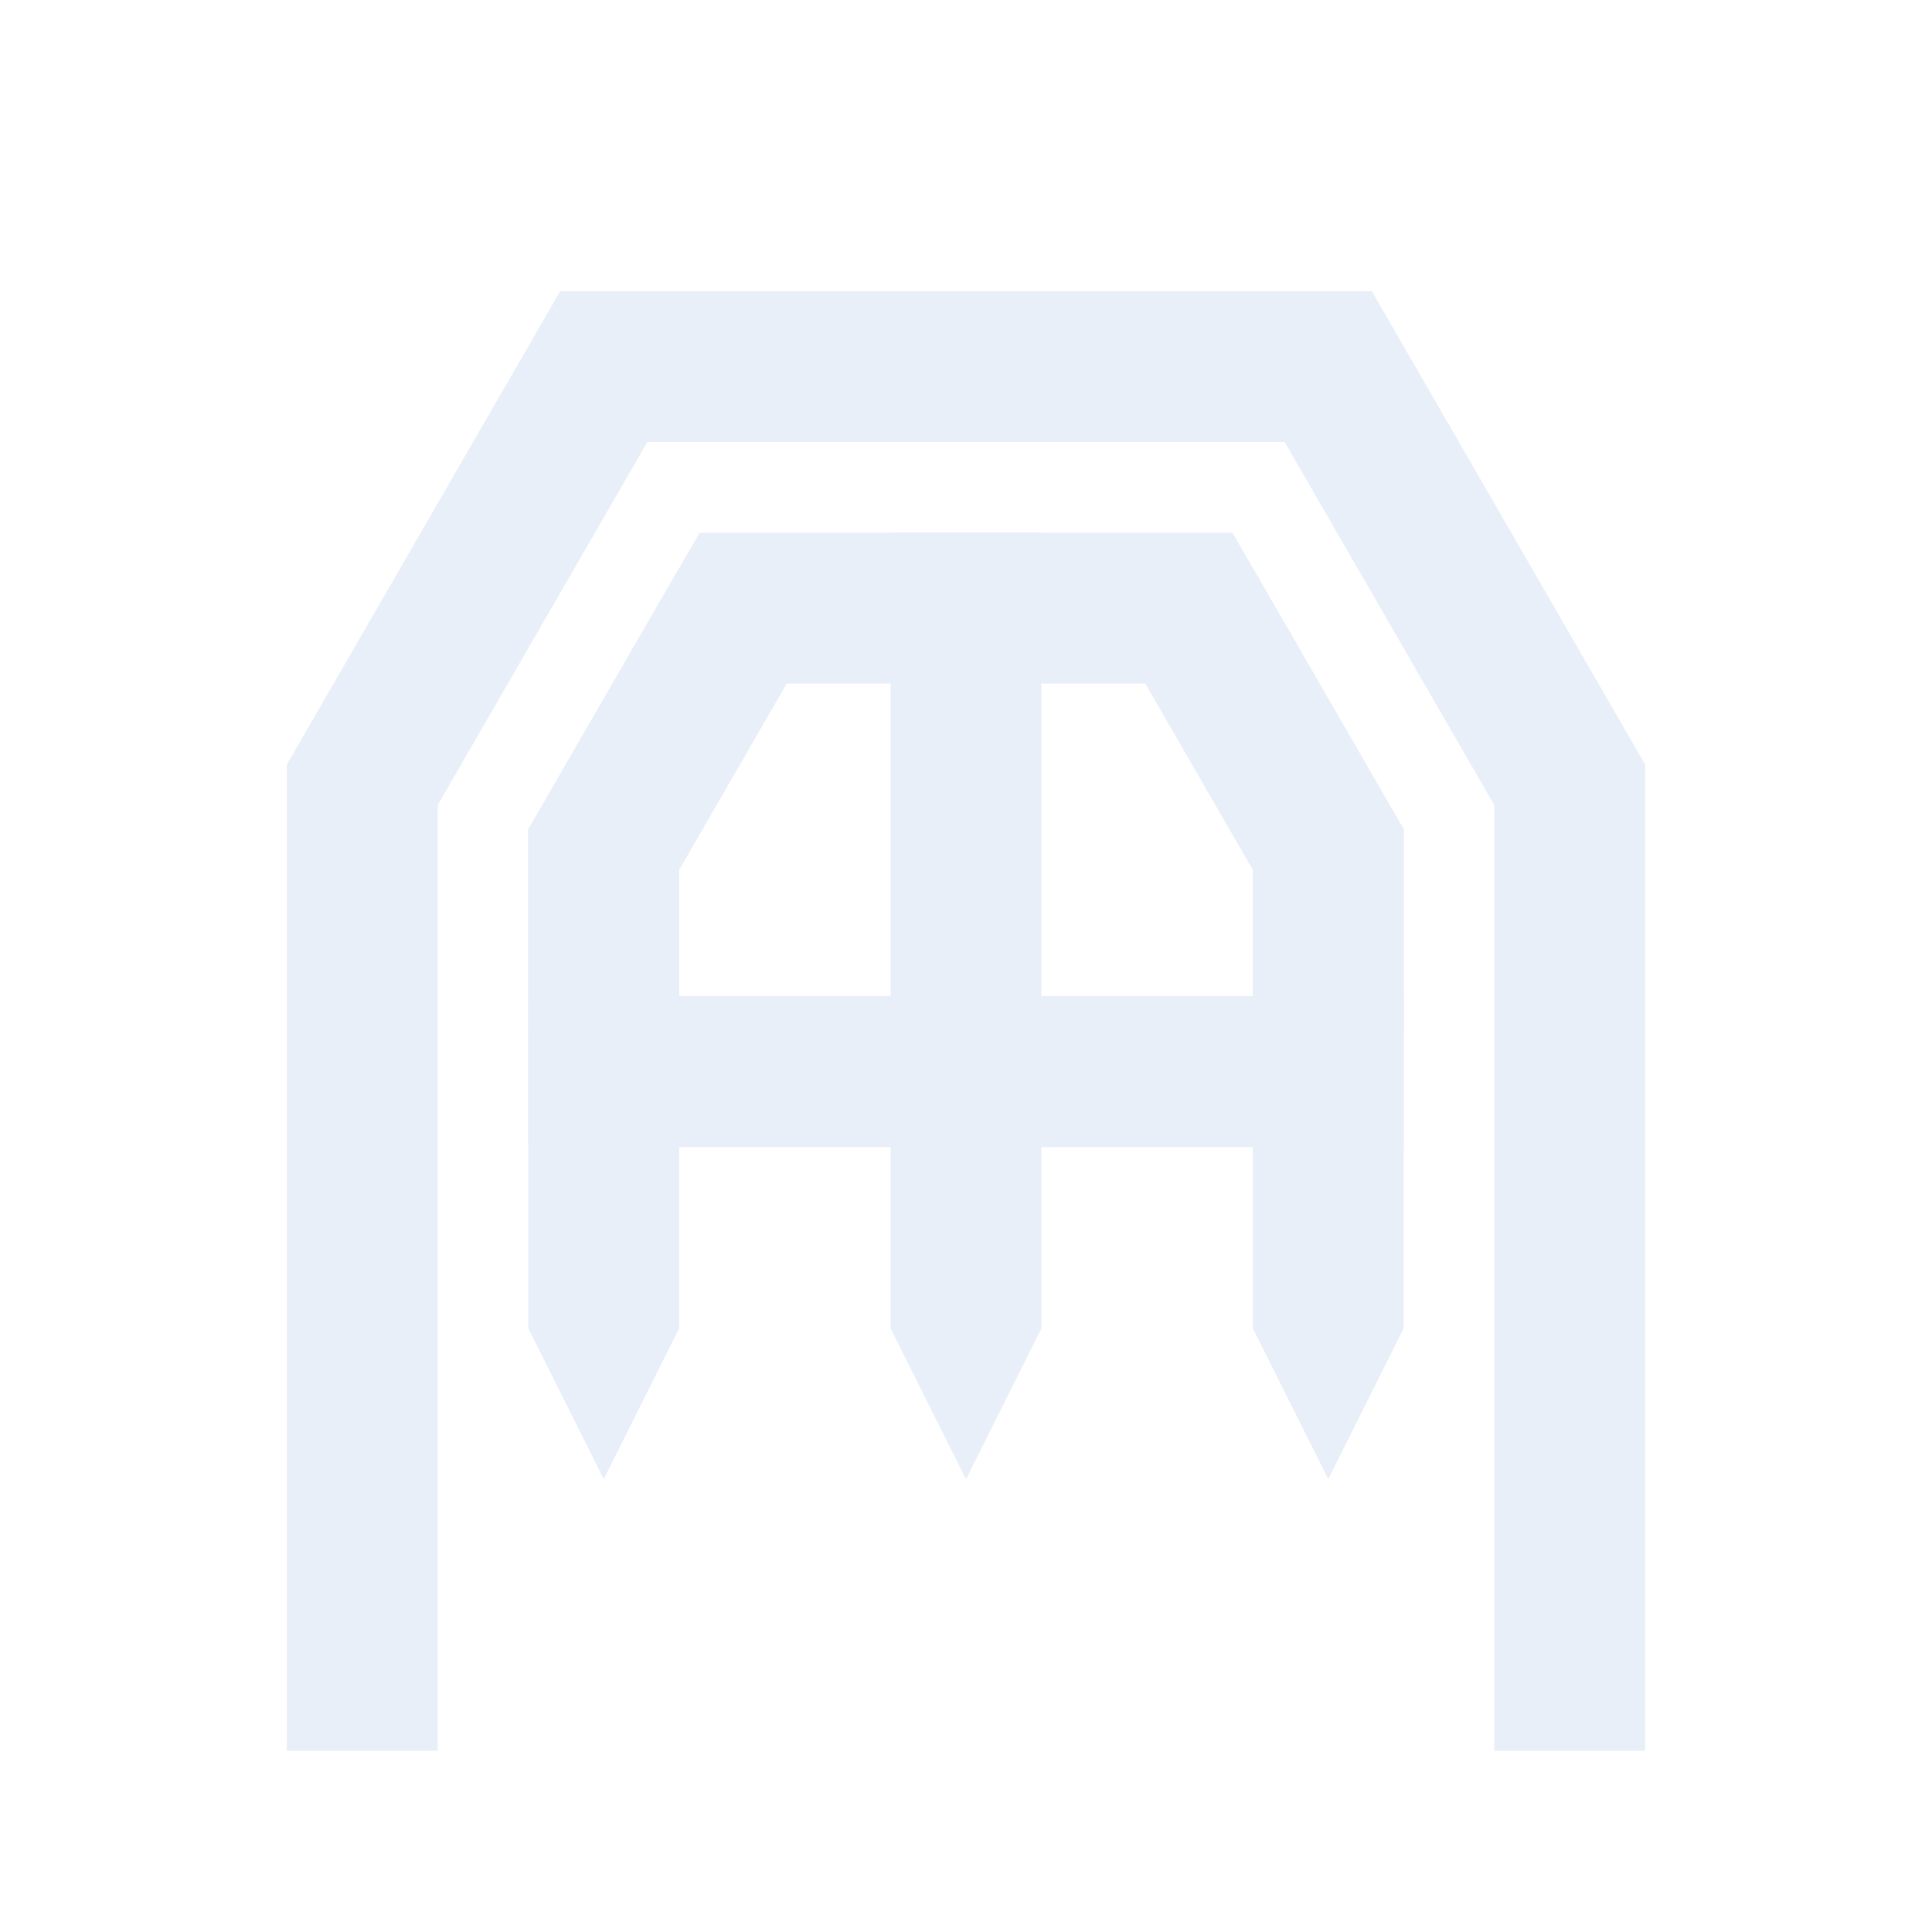
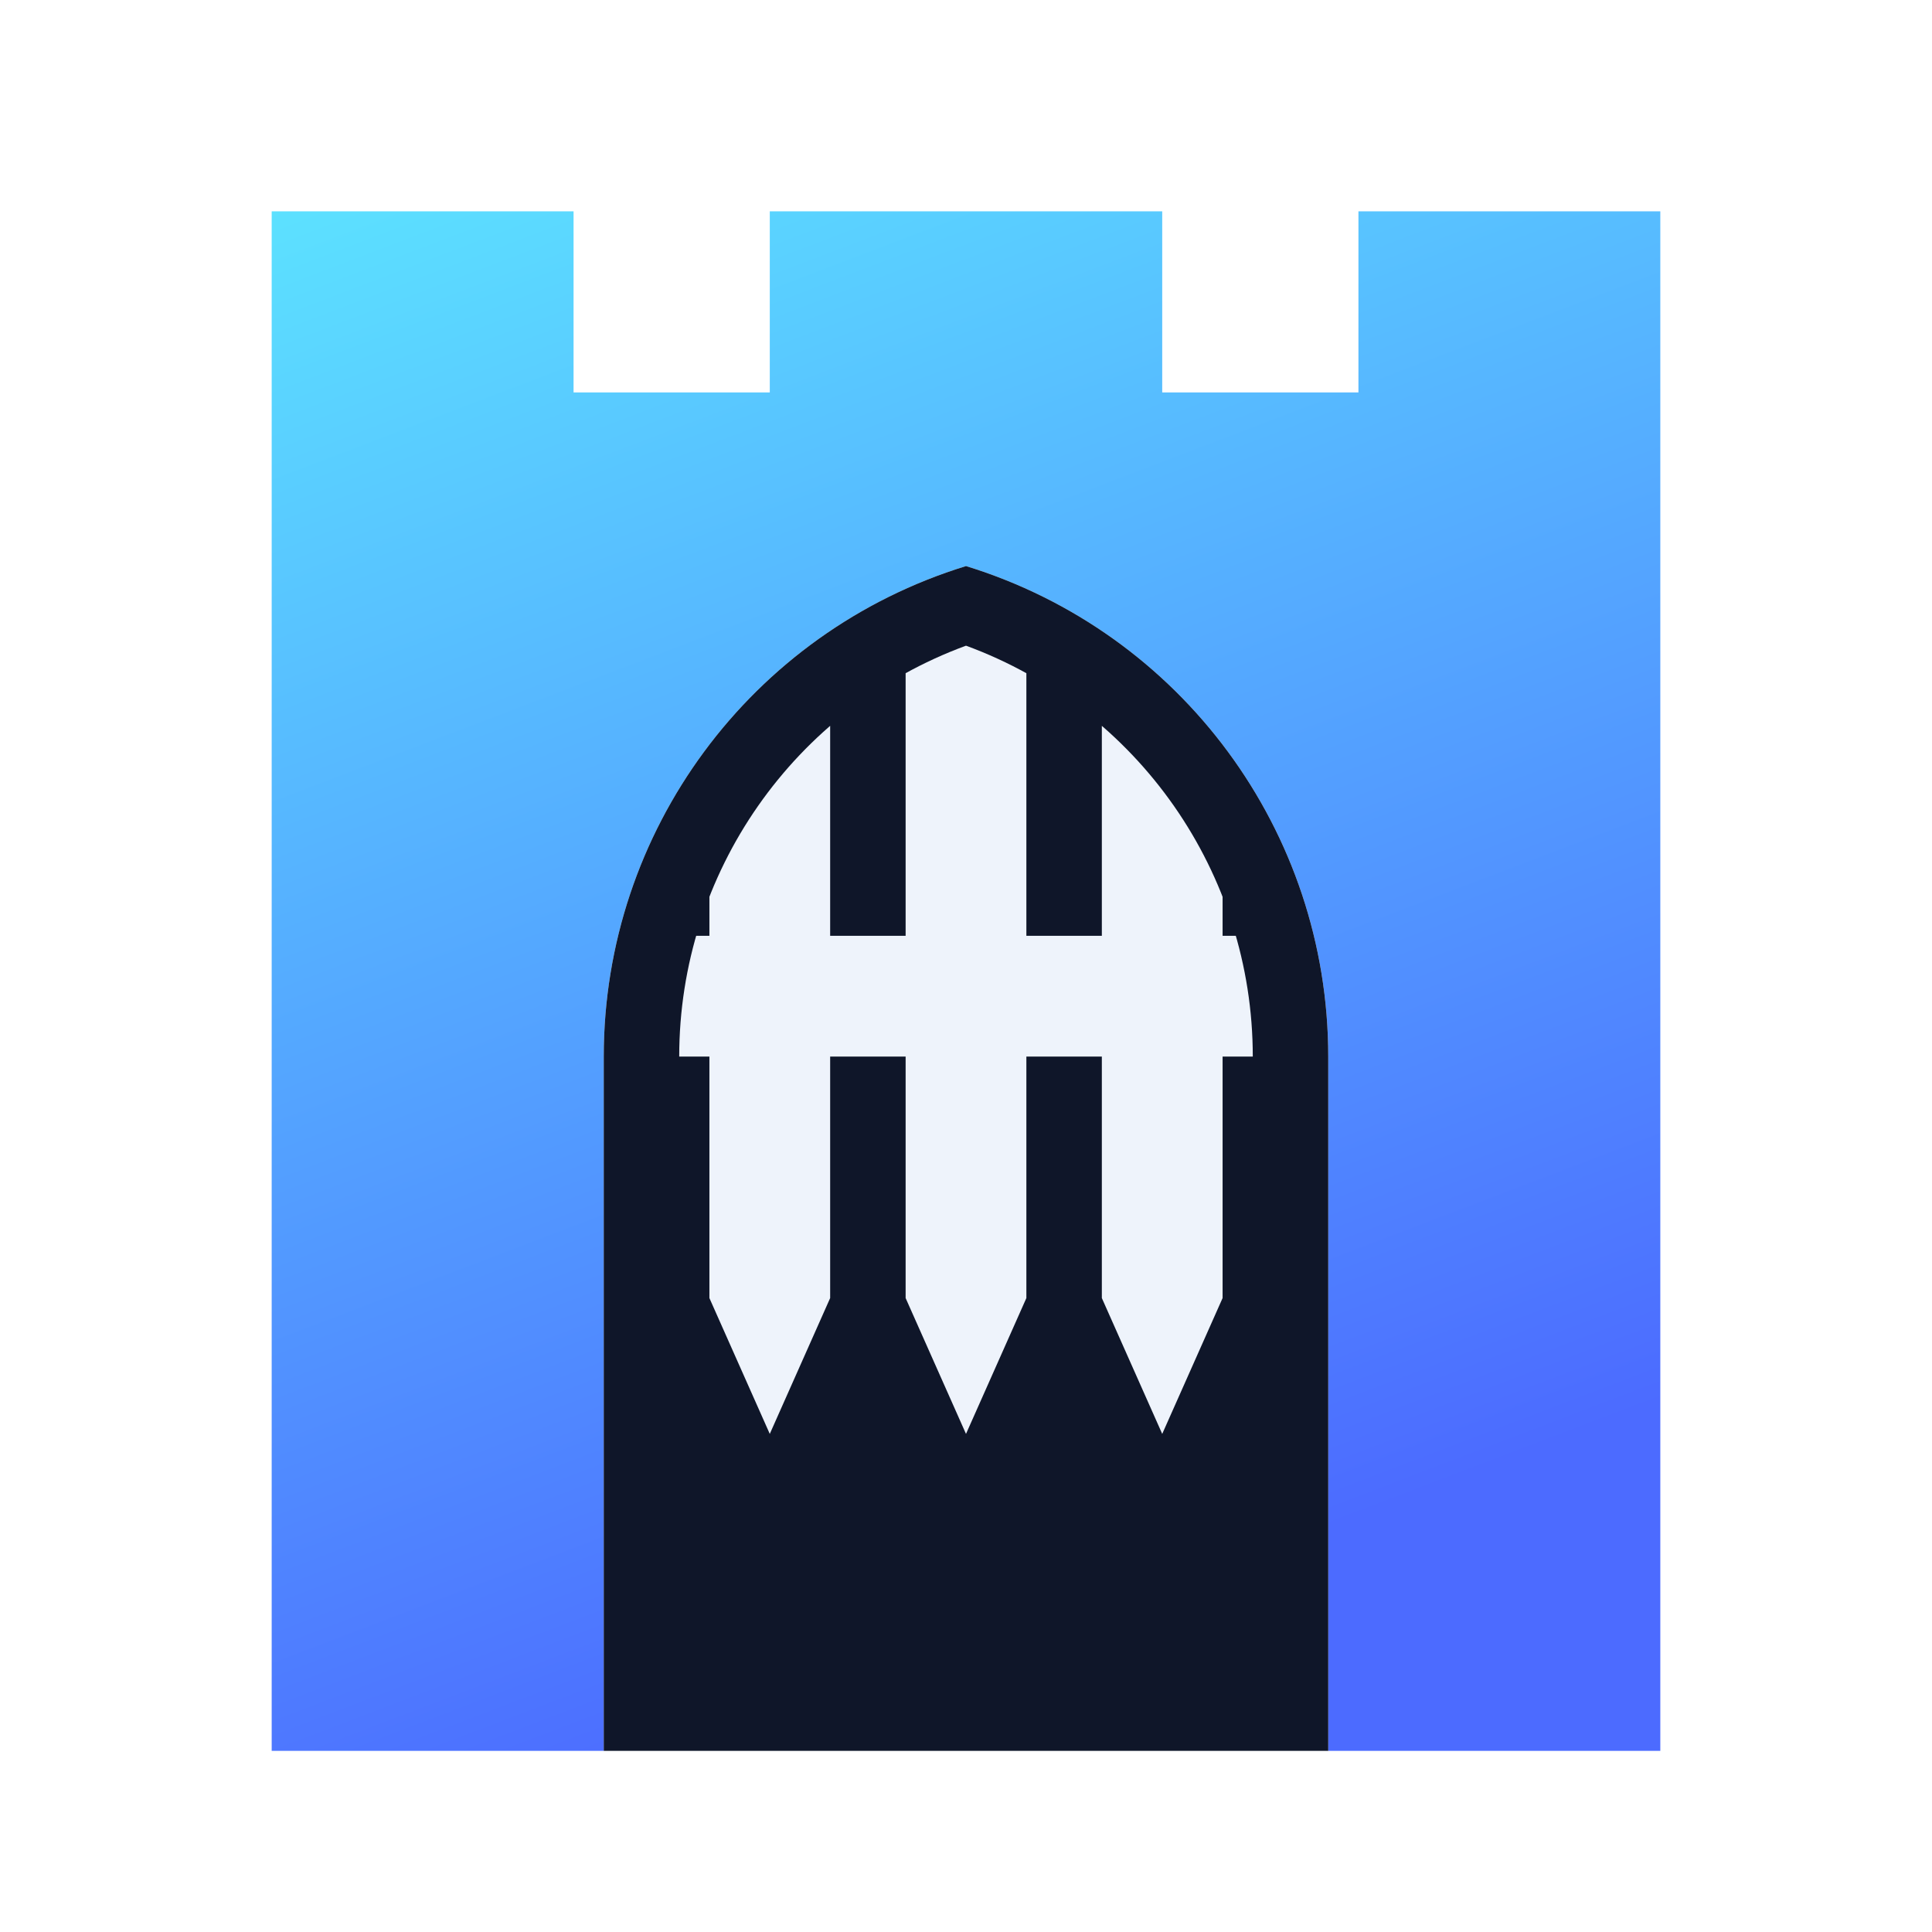
<svg xmlns="http://www.w3.org/2000/svg" width="64" height="64" viewBox="0 0 64 64" role="img" aria-label="Portcullis mark">
  <defs>
-     <clipPath id="mc">
-       <polygon points="17.500,58.000 17.500,27.474 23.175,17.644 40.825,17.644 46.500,27.474 46.500,58.000" />
+     <linearGradient id="mt" x1="0" y1="0" x2="0.35" y2="1">
+       <stop offset="0" stop-color="#5CE1FF" />
+       <stop offset="1" stop-color="#4C6BFF" />
+     </linearGradient>
+     <clipPath id="ma">
+       <path d="M22.5 58.0 V35.0 A14.5 14.5 0 0 1 32.0 21.389 A14.5 14.5 0 0 1 41.5 35.0 V58.0 Z" />
    </clipPath>
  </defs>
-   <g fill="#E9EFF8" clip-path="url(#mc)">
-     <polyline points="20.000,34.144 20.000,28.144 24.619,20.144 39.381,20.144 44.000,28.144 44.000,34.144" fill="none" stroke="#E9EFF8" stroke-width="5.0" stroke-linejoin="miter" />
-     <path d="M17.5 0 H22.5 V44.0 L20.0 49.0 L17.5 44.0 Z" />
-     <path d="M29.5 0 H34.5 V44.0 L32.0 49.0 L29.5 44.0 Z" />
-     <path d="M41.5 0 H46.5 V44.0 L44.0 49.0 L41.5 44.0 Z" />
-     <rect x="17.5" y="33.0" width="29.0" height="5.0" />
+   <path fill-rule="evenodd" fill="url(#mt)" d="M9.0 58.0 V7.0 H19.0 V13.0 H25.5 V7.0 H38.5 V13.0 H45.0 V7.0 H55.0 V58.0 Z M20.0 58.0 V35.0 A17.0 17.0 0 0 1 32.0 18.752 A17.0 17.0 0 0 1 44.0 35.0 V58.0 Z" />
+   <path fill="#0F1629" d="M20.0 58.0 V35.0 A17.0 17.0 0 0 1 32.0 18.752 A17.0 17.0 0 0 1 44.0 35.0 V58.0 Z" />
+   <g clip-path="url(#ma)" fill="#EEF3FB">
+     <path d="M23.5 0 H27.5 V43.0 L25.5 47.5 L23.5 43.0 Z" />
+     <path d="M30.0 0 H34.0 V43.0 L32.0 47.5 L30.0 43.0 Z" />
+     <path d="M36.5 0 H40.5 V43.0 L38.5 47.5 L36.5 43.0 Z" />
+     <rect x="20.0" y="31.0" width="24.0" height="4.0" />
  </g>
-   <polyline points="12.000,58.000 12.000,26.000 20.000,12.144 44.000,12.144 52.000,26.000 52.000,58.000" fill="none" stroke="#E9EFF8" stroke-width="5.0" stroke-linejoin="miter" />
</svg>
